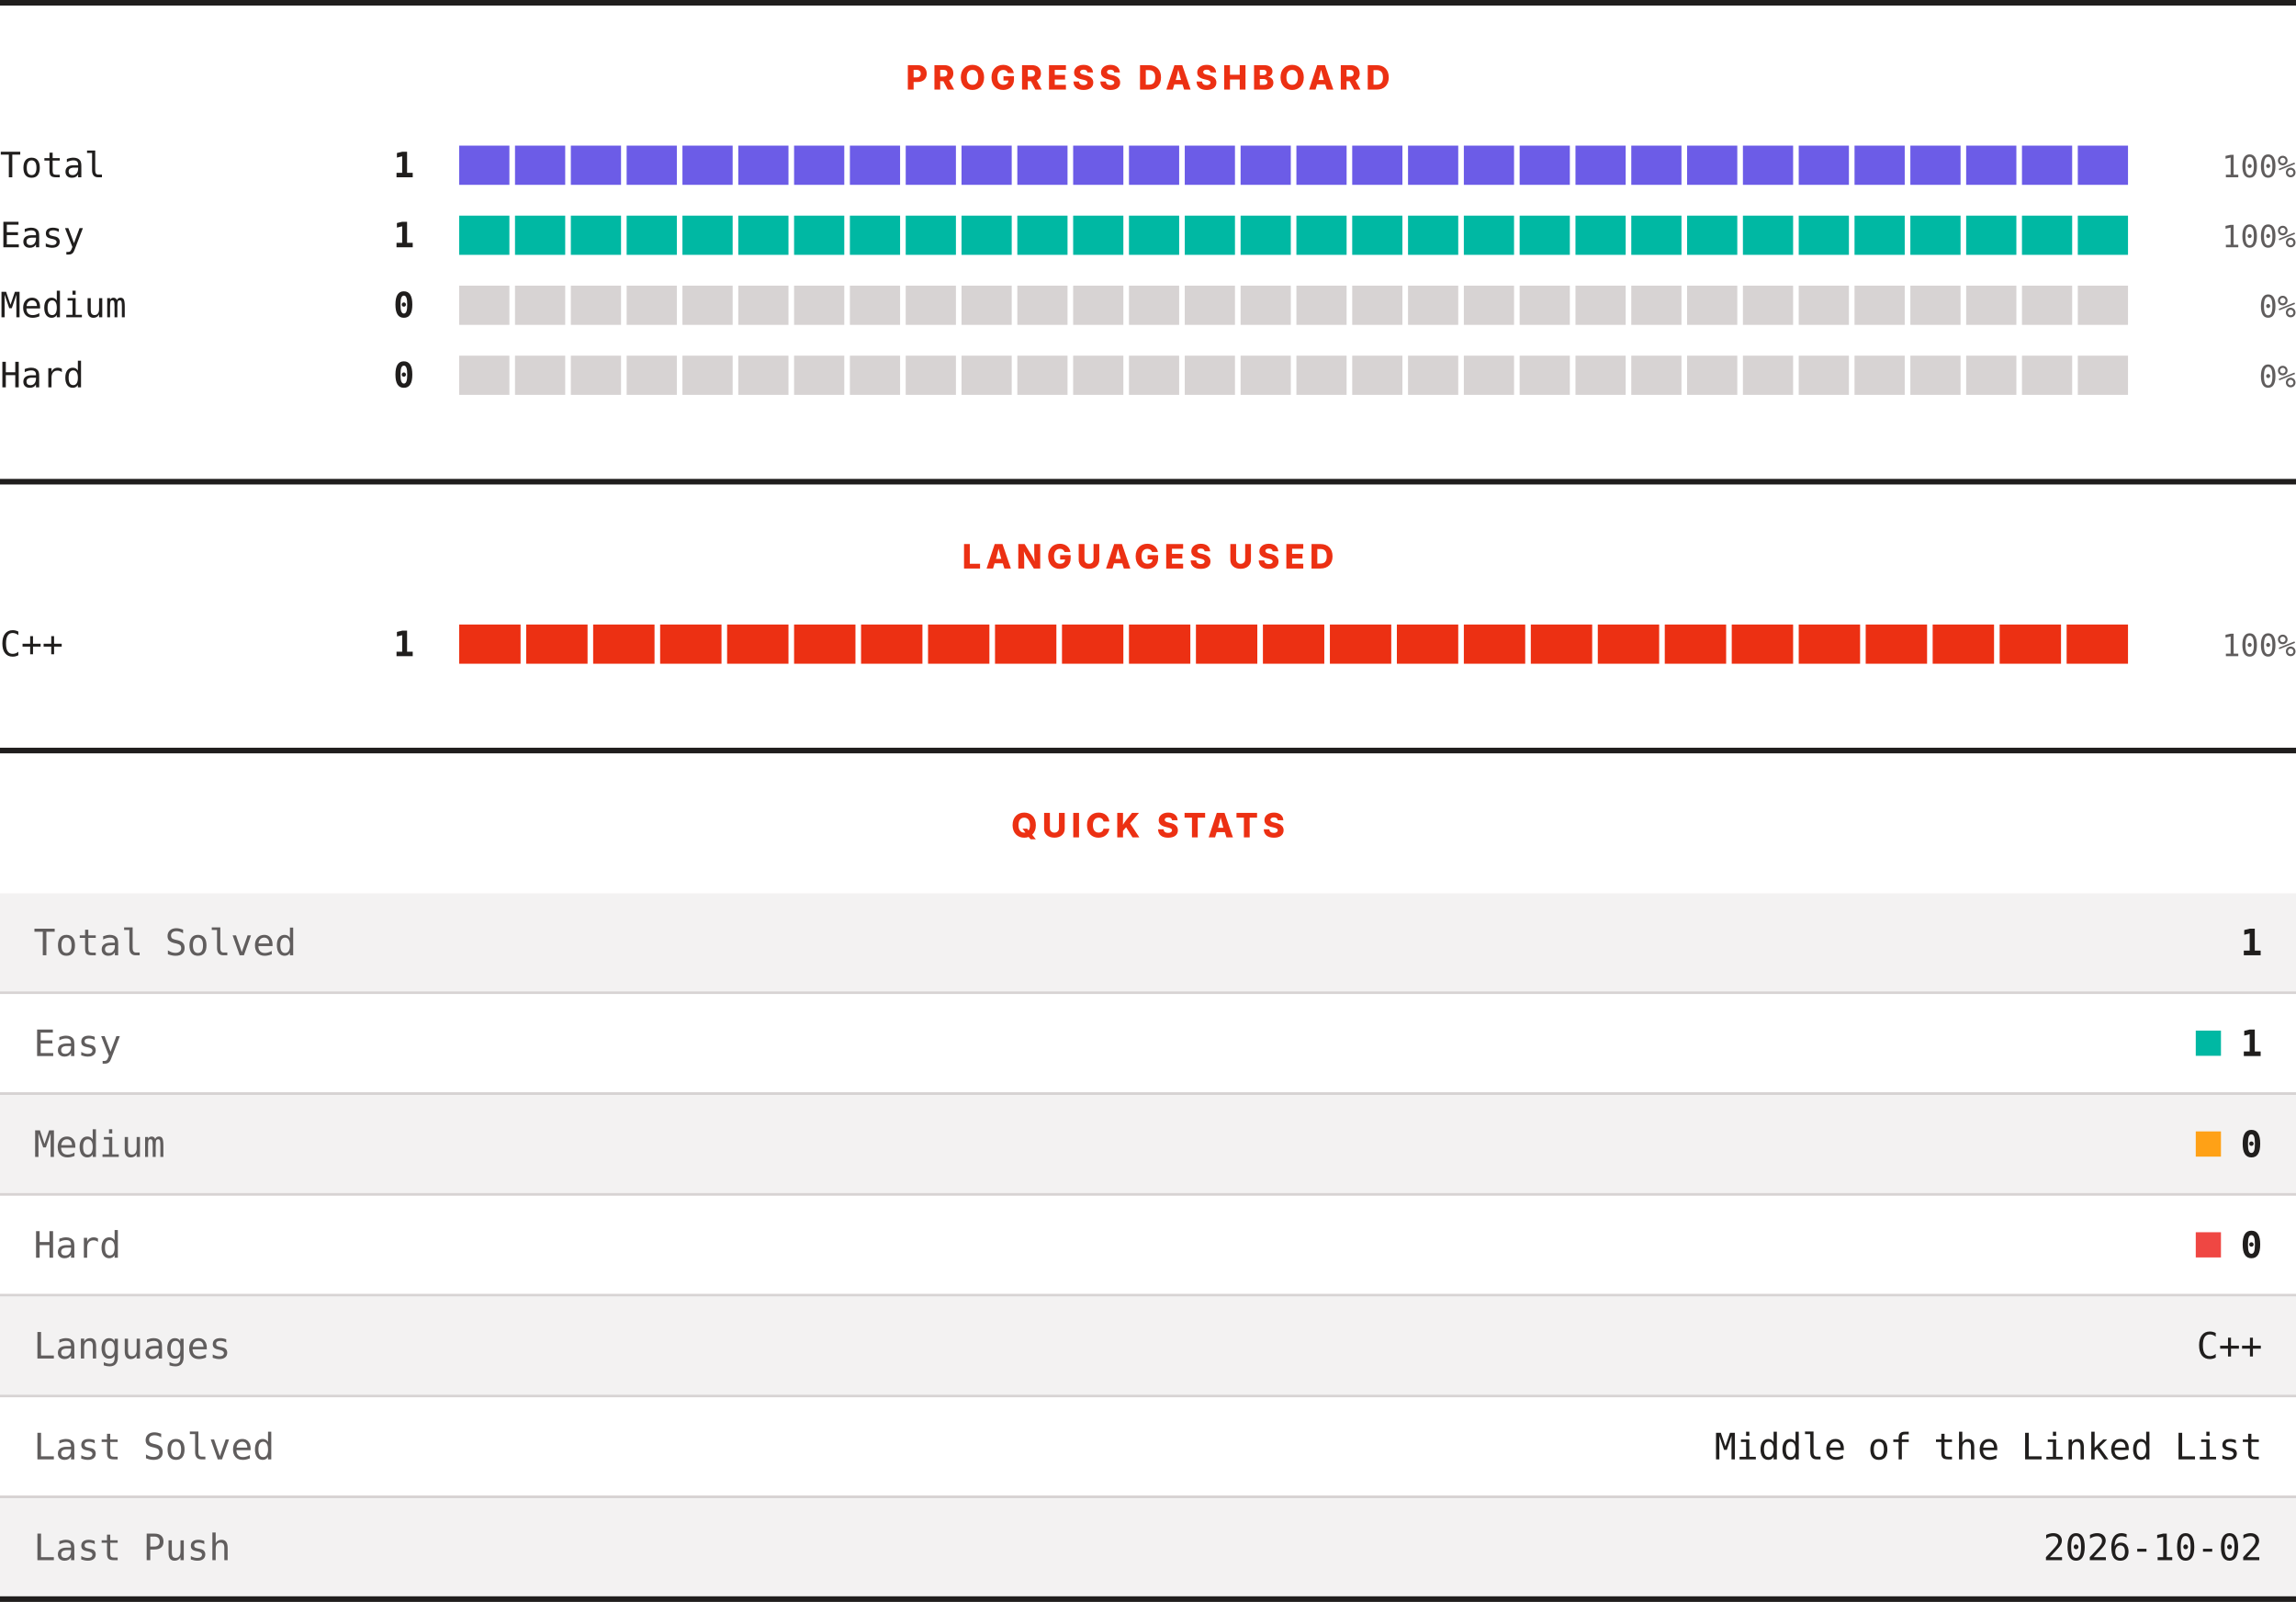
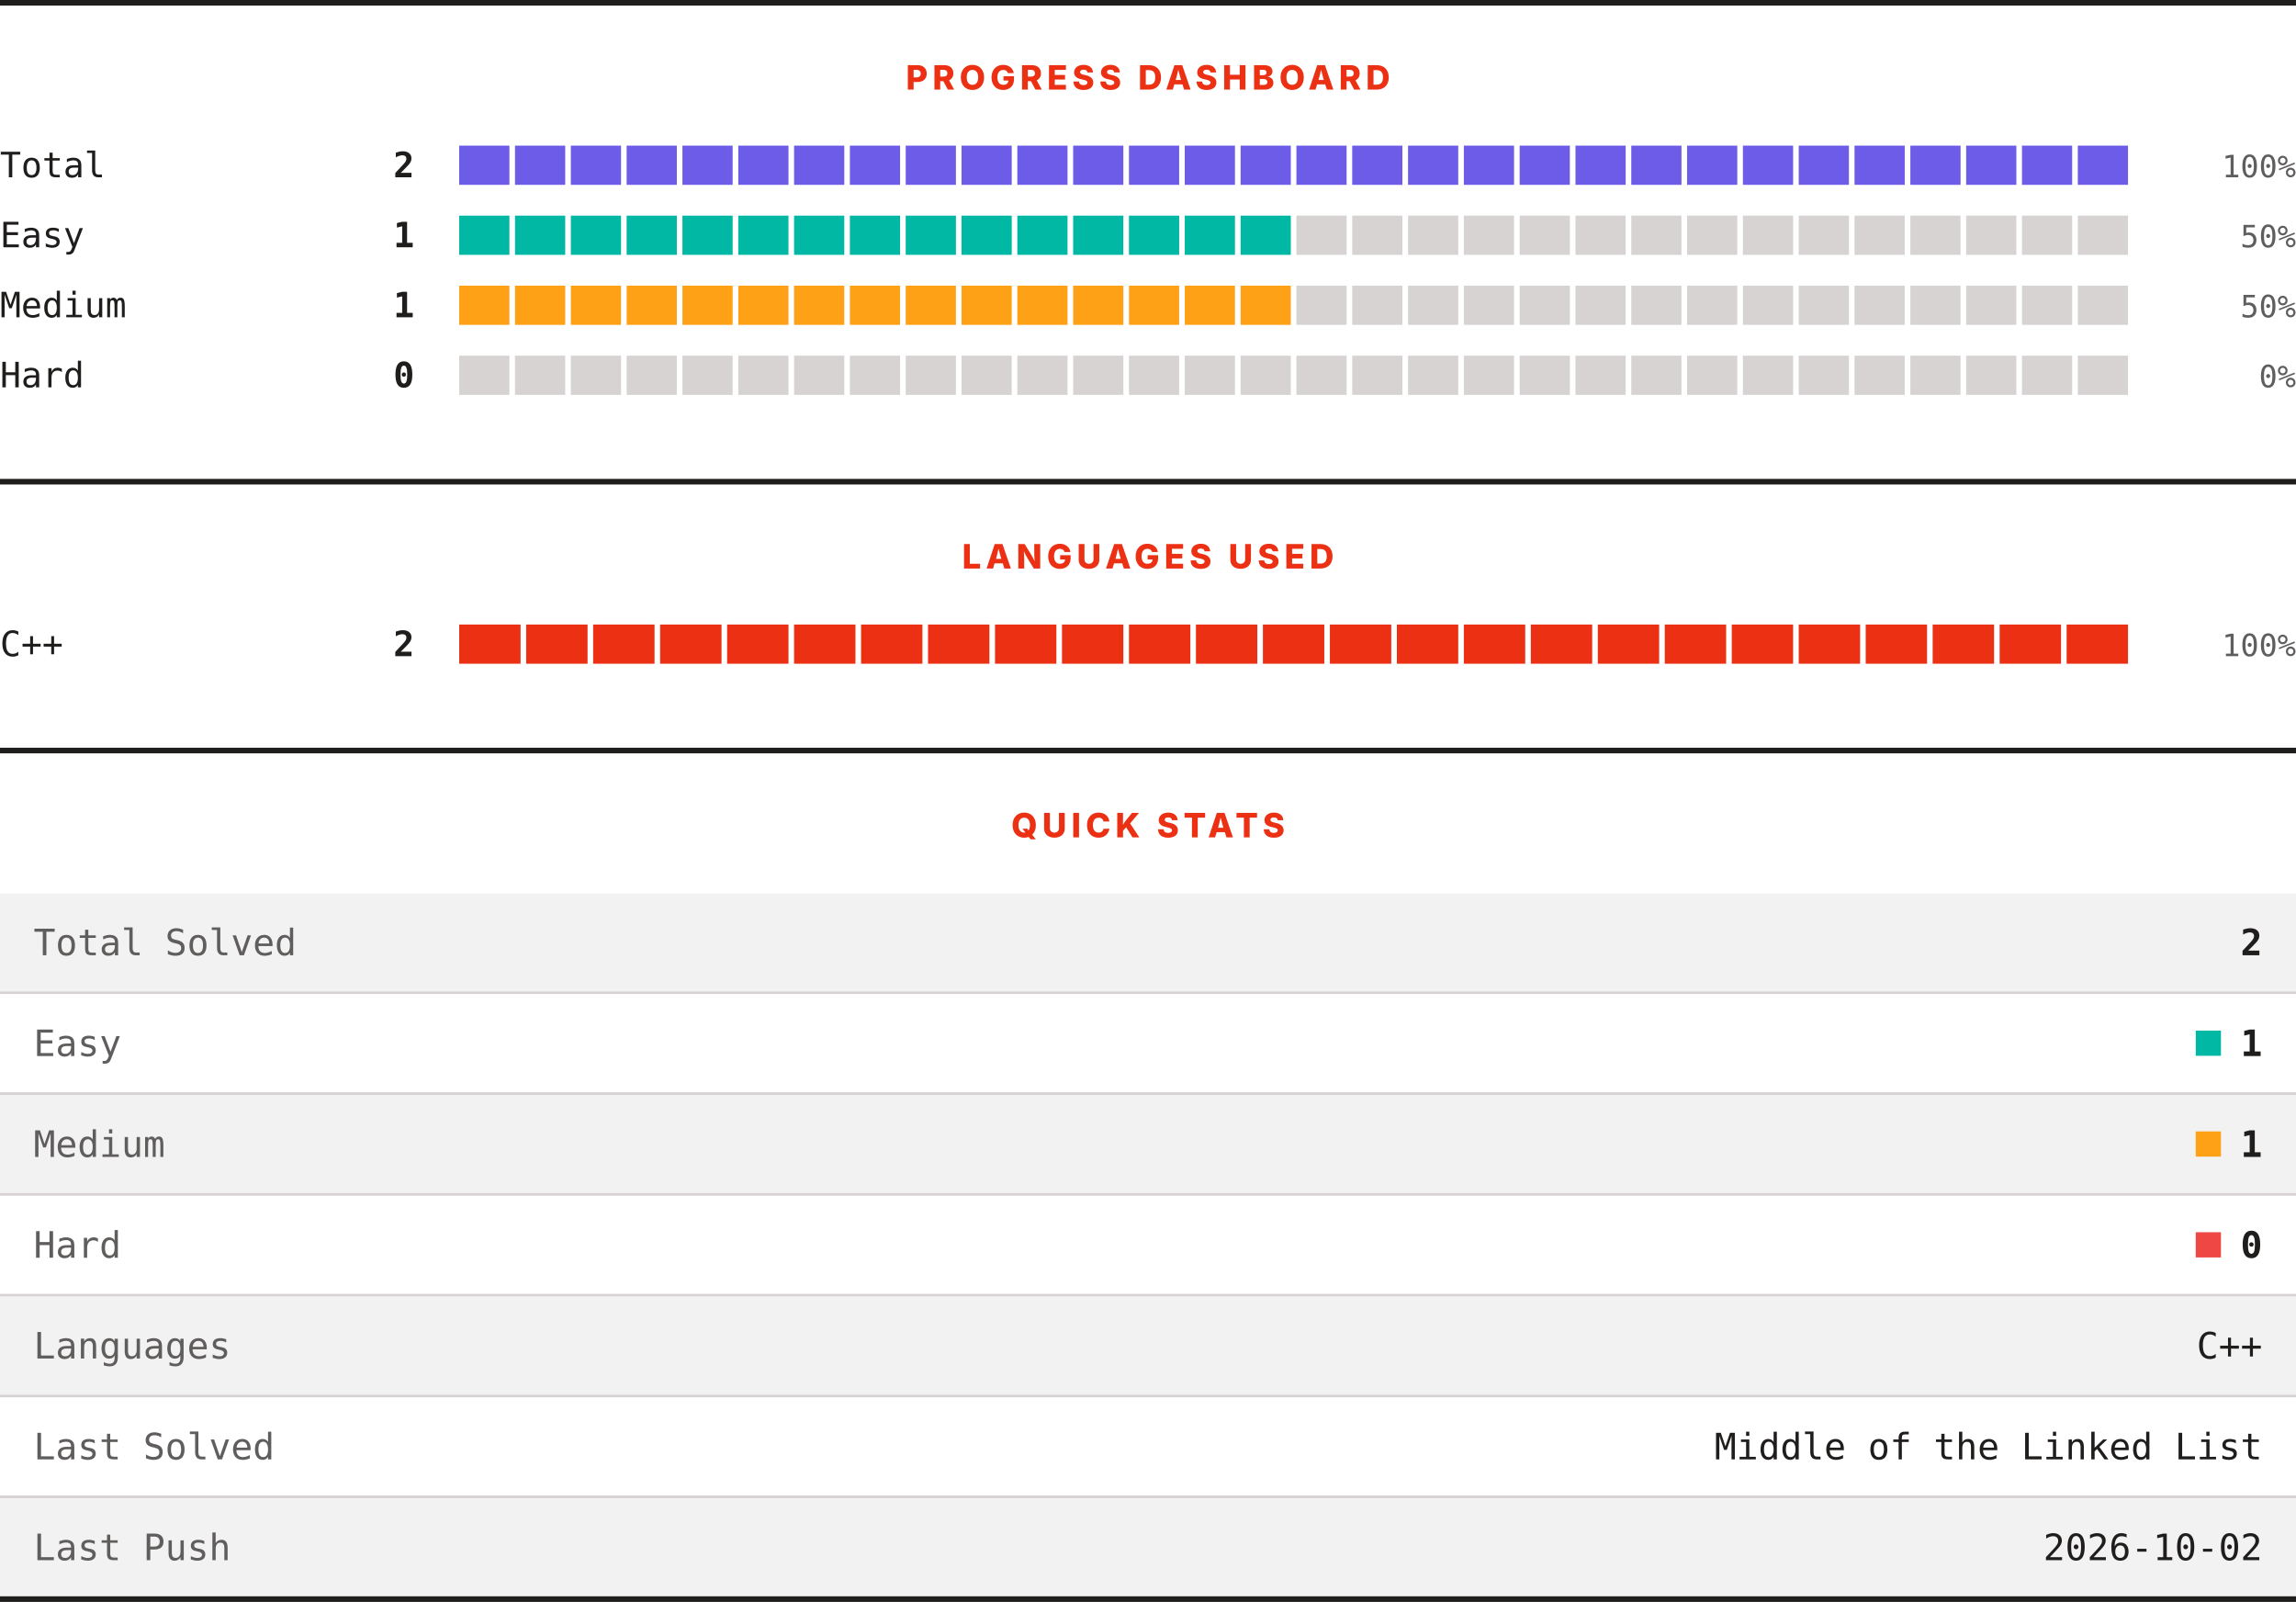
<svg xmlns="http://www.w3.org/2000/svg" width="820" height="572" viewBox="0 0 820 572" role="img" aria-label="LeetCode progress, languages and quick stats">
  <rect width="820" height="572" fill="#ffffff" />
  <rect x="0" y="0" width="820" height="2" fill="#201e1d" />
  <text x="410" y="32" text-anchor="middle" font-family="Archivo, system-ui, -apple-system, Segoe UI, sans-serif" font-size="12" font-weight="800" letter-spacing="1.68" fill="#ec3013">PROGRESS DASHBOARD</text>
  <text x="0" y="63.3" font-family="ui-monospace, SFMono-Regular, Menlo, Consolas, monospace" font-size="12.5" fill="#201e1d">Total</text>
-   <text x="148" y="63.3" text-anchor="end" font-family="ui-monospace, SFMono-Regular, Menlo, Consolas, monospace" font-size="12.5" font-weight="700" fill="#201e1d">1</text>
+   <text x="148" y="63.3" text-anchor="end" font-family="ui-monospace, SFMono-Regular, Menlo, Consolas, monospace" font-size="12.5" font-weight="700" fill="#201e1d">2</text>
  <rect x="164.00" y="52" width="17.93" height="14" fill="#6c5ce7" />
  <rect x="183.93" y="52" width="17.93" height="14" fill="#6c5ce7" />
  <rect x="203.87" y="52" width="17.93" height="14" fill="#6c5ce7" />
  <rect x="223.80" y="52" width="17.93" height="14" fill="#6c5ce7" />
  <rect x="243.73" y="52" width="17.93" height="14" fill="#6c5ce7" />
  <rect x="263.67" y="52" width="17.93" height="14" fill="#6c5ce7" />
  <rect x="283.60" y="52" width="17.93" height="14" fill="#6c5ce7" />
  <rect x="303.53" y="52" width="17.93" height="14" fill="#6c5ce7" />
  <rect x="323.47" y="52" width="17.93" height="14" fill="#6c5ce7" />
  <rect x="343.40" y="52" width="17.93" height="14" fill="#6c5ce7" />
  <rect x="363.33" y="52" width="17.93" height="14" fill="#6c5ce7" />
  <rect x="383.27" y="52" width="17.93" height="14" fill="#6c5ce7" />
  <rect x="403.20" y="52" width="17.93" height="14" fill="#6c5ce7" />
  <rect x="423.13" y="52" width="17.93" height="14" fill="#6c5ce7" />
  <rect x="443.07" y="52" width="17.93" height="14" fill="#6c5ce7" />
  <rect x="463.00" y="52" width="17.93" height="14" fill="#6c5ce7" />
  <rect x="482.93" y="52" width="17.93" height="14" fill="#6c5ce7" />
  <rect x="502.87" y="52" width="17.93" height="14" fill="#6c5ce7" />
  <rect x="522.80" y="52" width="17.93" height="14" fill="#6c5ce7" />
  <rect x="542.73" y="52" width="17.93" height="14" fill="#6c5ce7" />
  <rect x="562.67" y="52" width="17.93" height="14" fill="#6c5ce7" />
  <rect x="582.60" y="52" width="17.93" height="14" fill="#6c5ce7" />
  <rect x="602.53" y="52" width="17.93" height="14" fill="#6c5ce7" />
  <rect x="622.47" y="52" width="17.93" height="14" fill="#6c5ce7" />
  <rect x="642.40" y="52" width="17.93" height="14" fill="#6c5ce7" />
  <rect x="662.33" y="52" width="17.93" height="14" fill="#6c5ce7" />
  <rect x="682.27" y="52" width="17.93" height="14" fill="#6c5ce7" />
  <rect x="702.20" y="52" width="17.93" height="14" fill="#6c5ce7" />
  <rect x="722.13" y="52" width="17.93" height="14" fill="#6c5ce7" />
  <rect x="742.07" y="52" width="17.93" height="14" fill="#6c5ce7" />
  <text x="820" y="63.3" text-anchor="end" font-family="ui-monospace, SFMono-Regular, Menlo, Consolas, monospace" font-size="11" fill="#605d5d">100%</text>
  <text x="0" y="88.3" font-family="ui-monospace, SFMono-Regular, Menlo, Consolas, monospace" font-size="12.5" fill="#201e1d">Easy</text>
  <text x="148" y="88.3" text-anchor="end" font-family="ui-monospace, SFMono-Regular, Menlo, Consolas, monospace" font-size="12.5" font-weight="700" fill="#201e1d">1</text>
  <rect x="164.00" y="77" width="17.93" height="14" fill="#00b8a3" />
  <rect x="183.93" y="77" width="17.93" height="14" fill="#00b8a3" />
  <rect x="203.87" y="77" width="17.93" height="14" fill="#00b8a3" />
  <rect x="223.80" y="77" width="17.93" height="14" fill="#00b8a3" />
  <rect x="243.73" y="77" width="17.93" height="14" fill="#00b8a3" />
  <rect x="263.67" y="77" width="17.93" height="14" fill="#00b8a3" />
  <rect x="283.60" y="77" width="17.93" height="14" fill="#00b8a3" />
  <rect x="303.53" y="77" width="17.93" height="14" fill="#00b8a3" />
  <rect x="323.47" y="77" width="17.93" height="14" fill="#00b8a3" />
  <rect x="343.40" y="77" width="17.93" height="14" fill="#00b8a3" />
  <rect x="363.33" y="77" width="17.93" height="14" fill="#00b8a3" />
  <rect x="383.27" y="77" width="17.93" height="14" fill="#00b8a3" />
  <rect x="403.20" y="77" width="17.93" height="14" fill="#00b8a3" />
  <rect x="423.13" y="77" width="17.93" height="14" fill="#00b8a3" />
  <rect x="443.07" y="77" width="17.93" height="14" fill="#00b8a3" />
-   <rect x="463.00" y="77" width="17.93" height="14" fill="#00b8a3" />
-   <rect x="482.93" y="77" width="17.93" height="14" fill="#00b8a3" />
-   <rect x="502.87" y="77" width="17.93" height="14" fill="#00b8a3" />
-   <rect x="522.80" y="77" width="17.93" height="14" fill="#00b8a3" />
-   <rect x="542.73" y="77" width="17.93" height="14" fill="#00b8a3" />
-   <rect x="562.67" y="77" width="17.93" height="14" fill="#00b8a3" />
-   <rect x="582.60" y="77" width="17.93" height="14" fill="#00b8a3" />
-   <rect x="602.53" y="77" width="17.93" height="14" fill="#00b8a3" />
-   <rect x="622.47" y="77" width="17.93" height="14" fill="#00b8a3" />
-   <rect x="642.40" y="77" width="17.93" height="14" fill="#00b8a3" />
-   <rect x="662.33" y="77" width="17.93" height="14" fill="#00b8a3" />
-   <rect x="682.27" y="77" width="17.93" height="14" fill="#00b8a3" />
-   <rect x="702.20" y="77" width="17.93" height="14" fill="#00b8a3" />
-   <rect x="722.13" y="77" width="17.93" height="14" fill="#00b8a3" />
-   <rect x="742.07" y="77" width="17.93" height="14" fill="#00b8a3" />
-   <text x="820" y="88.3" text-anchor="end" font-family="ui-monospace, SFMono-Regular, Menlo, Consolas, monospace" font-size="11" fill="#605d5d">100%</text>
+   <rect x="463.00" y="77" width="17.93" height="14" fill="#d7d3d3" />
+   <rect x="482.93" y="77" width="17.93" height="14" fill="#d7d3d3" />
+   <rect x="502.87" y="77" width="17.93" height="14" fill="#d7d3d3" />
+   <rect x="522.80" y="77" width="17.93" height="14" fill="#d7d3d3" />
+   <rect x="542.73" y="77" width="17.93" height="14" fill="#d7d3d3" />
+   <rect x="562.67" y="77" width="17.93" height="14" fill="#d7d3d3" />
+   <rect x="582.60" y="77" width="17.93" height="14" fill="#d7d3d3" />
+   <rect x="602.53" y="77" width="17.93" height="14" fill="#d7d3d3" />
+   <rect x="622.47" y="77" width="17.93" height="14" fill="#d7d3d3" />
+   <rect x="642.40" y="77" width="17.93" height="14" fill="#d7d3d3" />
+   <rect x="662.33" y="77" width="17.93" height="14" fill="#d7d3d3" />
+   <rect x="682.27" y="77" width="17.93" height="14" fill="#d7d3d3" />
+   <rect x="702.20" y="77" width="17.93" height="14" fill="#d7d3d3" />
+   <rect x="722.13" y="77" width="17.93" height="14" fill="#d7d3d3" />
+   <rect x="742.07" y="77" width="17.93" height="14" fill="#d7d3d3" />
+   <text x="820" y="88.3" text-anchor="end" font-family="ui-monospace, SFMono-Regular, Menlo, Consolas, monospace" font-size="11" fill="#605d5d">50%</text>
  <text x="0" y="113.3" font-family="ui-monospace, SFMono-Regular, Menlo, Consolas, monospace" font-size="12.5" fill="#201e1d">Medium</text>
-   <text x="148" y="113.3" text-anchor="end" font-family="ui-monospace, SFMono-Regular, Menlo, Consolas, monospace" font-size="12.5" font-weight="700" fill="#201e1d">0</text>
-   <rect x="164.00" y="102" width="17.93" height="14" fill="#d7d3d3" />
-   <rect x="183.93" y="102" width="17.93" height="14" fill="#d7d3d3" />
-   <rect x="203.87" y="102" width="17.93" height="14" fill="#d7d3d3" />
-   <rect x="223.80" y="102" width="17.93" height="14" fill="#d7d3d3" />
-   <rect x="243.73" y="102" width="17.93" height="14" fill="#d7d3d3" />
-   <rect x="263.67" y="102" width="17.93" height="14" fill="#d7d3d3" />
-   <rect x="283.60" y="102" width="17.93" height="14" fill="#d7d3d3" />
-   <rect x="303.53" y="102" width="17.93" height="14" fill="#d7d3d3" />
-   <rect x="323.47" y="102" width="17.93" height="14" fill="#d7d3d3" />
-   <rect x="343.40" y="102" width="17.93" height="14" fill="#d7d3d3" />
-   <rect x="363.33" y="102" width="17.93" height="14" fill="#d7d3d3" />
-   <rect x="383.27" y="102" width="17.93" height="14" fill="#d7d3d3" />
-   <rect x="403.20" y="102" width="17.93" height="14" fill="#d7d3d3" />
-   <rect x="423.13" y="102" width="17.93" height="14" fill="#d7d3d3" />
-   <rect x="443.07" y="102" width="17.93" height="14" fill="#d7d3d3" />
+   <text x="148" y="113.3" text-anchor="end" font-family="ui-monospace, SFMono-Regular, Menlo, Consolas, monospace" font-size="12.5" font-weight="700" fill="#201e1d">1</text>
+   <rect x="164.00" y="102" width="17.93" height="14" fill="#ffa116" />
+   <rect x="183.93" y="102" width="17.93" height="14" fill="#ffa116" />
+   <rect x="203.87" y="102" width="17.93" height="14" fill="#ffa116" />
+   <rect x="223.80" y="102" width="17.93" height="14" fill="#ffa116" />
+   <rect x="243.73" y="102" width="17.93" height="14" fill="#ffa116" />
+   <rect x="263.67" y="102" width="17.93" height="14" fill="#ffa116" />
+   <rect x="283.60" y="102" width="17.93" height="14" fill="#ffa116" />
+   <rect x="303.53" y="102" width="17.93" height="14" fill="#ffa116" />
+   <rect x="323.47" y="102" width="17.93" height="14" fill="#ffa116" />
+   <rect x="343.40" y="102" width="17.93" height="14" fill="#ffa116" />
+   <rect x="363.33" y="102" width="17.93" height="14" fill="#ffa116" />
+   <rect x="383.27" y="102" width="17.93" height="14" fill="#ffa116" />
+   <rect x="403.20" y="102" width="17.93" height="14" fill="#ffa116" />
+   <rect x="423.13" y="102" width="17.93" height="14" fill="#ffa116" />
+   <rect x="443.07" y="102" width="17.93" height="14" fill="#ffa116" />
  <rect x="463.00" y="102" width="17.93" height="14" fill="#d7d3d3" />
  <rect x="482.93" y="102" width="17.93" height="14" fill="#d7d3d3" />
  <rect x="502.87" y="102" width="17.93" height="14" fill="#d7d3d3" />
  <rect x="522.80" y="102" width="17.93" height="14" fill="#d7d3d3" />
  <rect x="542.73" y="102" width="17.93" height="14" fill="#d7d3d3" />
  <rect x="562.67" y="102" width="17.93" height="14" fill="#d7d3d3" />
  <rect x="582.60" y="102" width="17.93" height="14" fill="#d7d3d3" />
  <rect x="602.53" y="102" width="17.93" height="14" fill="#d7d3d3" />
  <rect x="622.47" y="102" width="17.93" height="14" fill="#d7d3d3" />
  <rect x="642.40" y="102" width="17.93" height="14" fill="#d7d3d3" />
  <rect x="662.33" y="102" width="17.93" height="14" fill="#d7d3d3" />
  <rect x="682.27" y="102" width="17.93" height="14" fill="#d7d3d3" />
  <rect x="702.20" y="102" width="17.93" height="14" fill="#d7d3d3" />
  <rect x="722.13" y="102" width="17.93" height="14" fill="#d7d3d3" />
  <rect x="742.07" y="102" width="17.93" height="14" fill="#d7d3d3" />
-   <text x="820" y="113.3" text-anchor="end" font-family="ui-monospace, SFMono-Regular, Menlo, Consolas, monospace" font-size="11" fill="#605d5d">0%</text>
+   <text x="820" y="113.3" text-anchor="end" font-family="ui-monospace, SFMono-Regular, Menlo, Consolas, monospace" font-size="11" fill="#605d5d">50%</text>
  <text x="0" y="138.3" font-family="ui-monospace, SFMono-Regular, Menlo, Consolas, monospace" font-size="12.5" fill="#201e1d">Hard</text>
  <text x="148" y="138.3" text-anchor="end" font-family="ui-monospace, SFMono-Regular, Menlo, Consolas, monospace" font-size="12.5" font-weight="700" fill="#201e1d">0</text>
  <rect x="164.00" y="127" width="17.93" height="14" fill="#d7d3d3" />
  <rect x="183.93" y="127" width="17.93" height="14" fill="#d7d3d3" />
  <rect x="203.87" y="127" width="17.93" height="14" fill="#d7d3d3" />
  <rect x="223.80" y="127" width="17.93" height="14" fill="#d7d3d3" />
  <rect x="243.73" y="127" width="17.93" height="14" fill="#d7d3d3" />
  <rect x="263.67" y="127" width="17.93" height="14" fill="#d7d3d3" />
  <rect x="283.60" y="127" width="17.93" height="14" fill="#d7d3d3" />
  <rect x="303.53" y="127" width="17.93" height="14" fill="#d7d3d3" />
  <rect x="323.47" y="127" width="17.93" height="14" fill="#d7d3d3" />
  <rect x="343.40" y="127" width="17.93" height="14" fill="#d7d3d3" />
  <rect x="363.33" y="127" width="17.93" height="14" fill="#d7d3d3" />
  <rect x="383.27" y="127" width="17.93" height="14" fill="#d7d3d3" />
  <rect x="403.20" y="127" width="17.93" height="14" fill="#d7d3d3" />
  <rect x="423.13" y="127" width="17.93" height="14" fill="#d7d3d3" />
  <rect x="443.07" y="127" width="17.93" height="14" fill="#d7d3d3" />
  <rect x="463.00" y="127" width="17.93" height="14" fill="#d7d3d3" />
  <rect x="482.93" y="127" width="17.93" height="14" fill="#d7d3d3" />
  <rect x="502.87" y="127" width="17.93" height="14" fill="#d7d3d3" />
  <rect x="522.80" y="127" width="17.93" height="14" fill="#d7d3d3" />
  <rect x="542.73" y="127" width="17.93" height="14" fill="#d7d3d3" />
  <rect x="562.67" y="127" width="17.93" height="14" fill="#d7d3d3" />
  <rect x="582.60" y="127" width="17.93" height="14" fill="#d7d3d3" />
  <rect x="602.53" y="127" width="17.93" height="14" fill="#d7d3d3" />
  <rect x="622.47" y="127" width="17.93" height="14" fill="#d7d3d3" />
  <rect x="642.40" y="127" width="17.93" height="14" fill="#d7d3d3" />
  <rect x="662.33" y="127" width="17.93" height="14" fill="#d7d3d3" />
  <rect x="682.27" y="127" width="17.93" height="14" fill="#d7d3d3" />
  <rect x="702.20" y="127" width="17.93" height="14" fill="#d7d3d3" />
  <rect x="722.13" y="127" width="17.93" height="14" fill="#d7d3d3" />
  <rect x="742.07" y="127" width="17.93" height="14" fill="#d7d3d3" />
  <text x="820" y="138.3" text-anchor="end" font-family="ui-monospace, SFMono-Regular, Menlo, Consolas, monospace" font-size="11" fill="#605d5d">0%</text>
  <rect x="0" y="171" width="820" height="2" fill="#201e1d" />
  <text x="410" y="203" text-anchor="middle" font-family="Archivo, system-ui, -apple-system, Segoe UI, sans-serif" font-size="12" font-weight="800" letter-spacing="1.68" fill="#ec3013">LANGUAGES USED</text>
  <text x="0" y="234.3" font-family="ui-monospace, SFMono-Regular, Menlo, Consolas, monospace" font-size="12.5" fill="#201e1d">C++</text>
-   <text x="148" y="234.3" text-anchor="end" font-family="ui-monospace, SFMono-Regular, Menlo, Consolas, monospace" font-size="12.5" font-weight="700" fill="#201e1d">1</text>
+   <text x="148" y="234.3" text-anchor="end" font-family="ui-monospace, SFMono-Regular, Menlo, Consolas, monospace" font-size="12.5" font-weight="700" fill="#201e1d">2</text>
  <rect x="164.00" y="223" width="21.92" height="14" fill="#ec3013" />
  <rect x="187.92" y="223" width="21.92" height="14" fill="#ec3013" />
  <rect x="211.84" y="223" width="21.92" height="14" fill="#ec3013" />
  <rect x="235.76" y="223" width="21.92" height="14" fill="#ec3013" />
  <rect x="259.68" y="223" width="21.92" height="14" fill="#ec3013" />
  <rect x="283.60" y="223" width="21.92" height="14" fill="#ec3013" />
  <rect x="307.52" y="223" width="21.92" height="14" fill="#ec3013" />
  <rect x="331.44" y="223" width="21.92" height="14" fill="#ec3013" />
  <rect x="355.36" y="223" width="21.92" height="14" fill="#ec3013" />
  <rect x="379.28" y="223" width="21.92" height="14" fill="#ec3013" />
  <rect x="403.20" y="223" width="21.92" height="14" fill="#ec3013" />
  <rect x="427.12" y="223" width="21.92" height="14" fill="#ec3013" />
  <rect x="451.04" y="223" width="21.92" height="14" fill="#ec3013" />
  <rect x="474.96" y="223" width="21.92" height="14" fill="#ec3013" />
  <rect x="498.88" y="223" width="21.92" height="14" fill="#ec3013" />
  <rect x="522.80" y="223" width="21.92" height="14" fill="#ec3013" />
  <rect x="546.72" y="223" width="21.92" height="14" fill="#ec3013" />
  <rect x="570.64" y="223" width="21.92" height="14" fill="#ec3013" />
  <rect x="594.56" y="223" width="21.92" height="14" fill="#ec3013" />
  <rect x="618.48" y="223" width="21.92" height="14" fill="#ec3013" />
  <rect x="642.40" y="223" width="21.92" height="14" fill="#ec3013" />
  <rect x="666.32" y="223" width="21.92" height="14" fill="#ec3013" />
  <rect x="690.24" y="223" width="21.92" height="14" fill="#ec3013" />
  <rect x="714.16" y="223" width="21.92" height="14" fill="#ec3013" />
  <rect x="738.08" y="223" width="21.92" height="14" fill="#ec3013" />
  <text x="820" y="234.3" text-anchor="end" font-family="ui-monospace, SFMono-Regular, Menlo, Consolas, monospace" font-size="11" fill="#605d5d">100%</text>
  <rect x="0" y="267" width="820" height="2" fill="#201e1d" />
  <text x="410" y="299" text-anchor="middle" font-family="Archivo, system-ui, -apple-system, Segoe UI, sans-serif" font-size="12" font-weight="800" letter-spacing="1.68" fill="#ec3013">QUICK STATS</text>
  <rect x="0" y="319" width="820" height="35" fill="#f3f2f2" />
  <text x="12" y="341.1" font-family="ui-monospace, SFMono-Regular, Menlo, Consolas, monospace" font-size="13" fill="#605d5d">Total Solved</text>
-   <text x="808" y="341.1" text-anchor="end" font-family="ui-monospace, SFMono-Regular, Menlo, Consolas, monospace" font-size="13" font-weight="700" fill="#201e1d">1</text>
+   <text x="808" y="341.1" text-anchor="end" font-family="ui-monospace, SFMono-Regular, Menlo, Consolas, monospace" font-size="13" font-weight="700" fill="#201e1d">2</text>
  <rect x="0" y="354" width="820" height="1" fill="#d7d3d3" />
  <rect x="0" y="355" width="820" height="35" fill="#ffffff" />
  <text x="12" y="377.1" font-family="ui-monospace, SFMono-Regular, Menlo, Consolas, monospace" font-size="13" fill="#605d5d">Easy</text>
  <rect x="784.2" y="368" width="9" height="9" fill="#00b8a3" />
  <text x="808" y="377.1" text-anchor="end" font-family="ui-monospace, SFMono-Regular, Menlo, Consolas, monospace" font-size="13" font-weight="700" fill="#201e1d">1</text>
  <rect x="0" y="390" width="820" height="1" fill="#d7d3d3" />
  <rect x="0" y="391" width="820" height="35" fill="#f3f2f2" />
  <text x="12" y="413.1" font-family="ui-monospace, SFMono-Regular, Menlo, Consolas, monospace" font-size="13" fill="#605d5d">Medium</text>
  <rect x="784.2" y="404" width="9" height="9" fill="#ffa116" />
-   <text x="808" y="413.1" text-anchor="end" font-family="ui-monospace, SFMono-Regular, Menlo, Consolas, monospace" font-size="13" font-weight="700" fill="#201e1d">0</text>
+   <text x="808" y="413.1" text-anchor="end" font-family="ui-monospace, SFMono-Regular, Menlo, Consolas, monospace" font-size="13" font-weight="700" fill="#201e1d">1</text>
  <rect x="0" y="426" width="820" height="1" fill="#d7d3d3" />
  <rect x="0" y="427" width="820" height="35" fill="#ffffff" />
  <text x="12" y="449.1" font-family="ui-monospace, SFMono-Regular, Menlo, Consolas, monospace" font-size="13" fill="#605d5d">Hard</text>
  <rect x="784.2" y="440" width="9" height="9" fill="#ef4743" />
  <text x="808" y="449.1" text-anchor="end" font-family="ui-monospace, SFMono-Regular, Menlo, Consolas, monospace" font-size="13" font-weight="700" fill="#201e1d">0</text>
  <rect x="0" y="462" width="820" height="1" fill="#d7d3d3" />
  <rect x="0" y="463" width="820" height="35" fill="#f3f2f2" />
  <text x="12" y="485.1" font-family="ui-monospace, SFMono-Regular, Menlo, Consolas, monospace" font-size="13" fill="#605d5d">Languages</text>
  <text x="808" y="485.1" text-anchor="end" font-family="ui-monospace, SFMono-Regular, Menlo, Consolas, monospace" font-size="13" fill="#201e1d">C++</text>
  <rect x="0" y="498" width="820" height="1" fill="#d7d3d3" />
  <rect x="0" y="499" width="820" height="35" fill="#ffffff" />
  <text x="12" y="521.1" font-family="ui-monospace, SFMono-Regular, Menlo, Consolas, monospace" font-size="13" fill="#605d5d">Last Solved</text>
  <text x="808" y="521.1" text-anchor="end" font-family="ui-monospace, SFMono-Regular, Menlo, Consolas, monospace" font-size="13" fill="#201e1d">Middle of the Linked List</text>
  <rect x="0" y="534" width="820" height="1" fill="#d7d3d3" />
  <rect x="0" y="535" width="820" height="35" fill="#f3f2f2" />
  <text x="12" y="557.1" font-family="ui-monospace, SFMono-Regular, Menlo, Consolas, monospace" font-size="13" fill="#605d5d">Last Push</text>
  <text x="808" y="557.1" text-anchor="end" font-family="ui-monospace, SFMono-Regular, Menlo, Consolas, monospace" font-size="13" fill="#201e1d">2026-10-02</text>
  <rect x="0" y="570" width="820" height="2" fill="#201e1d" />
</svg>
